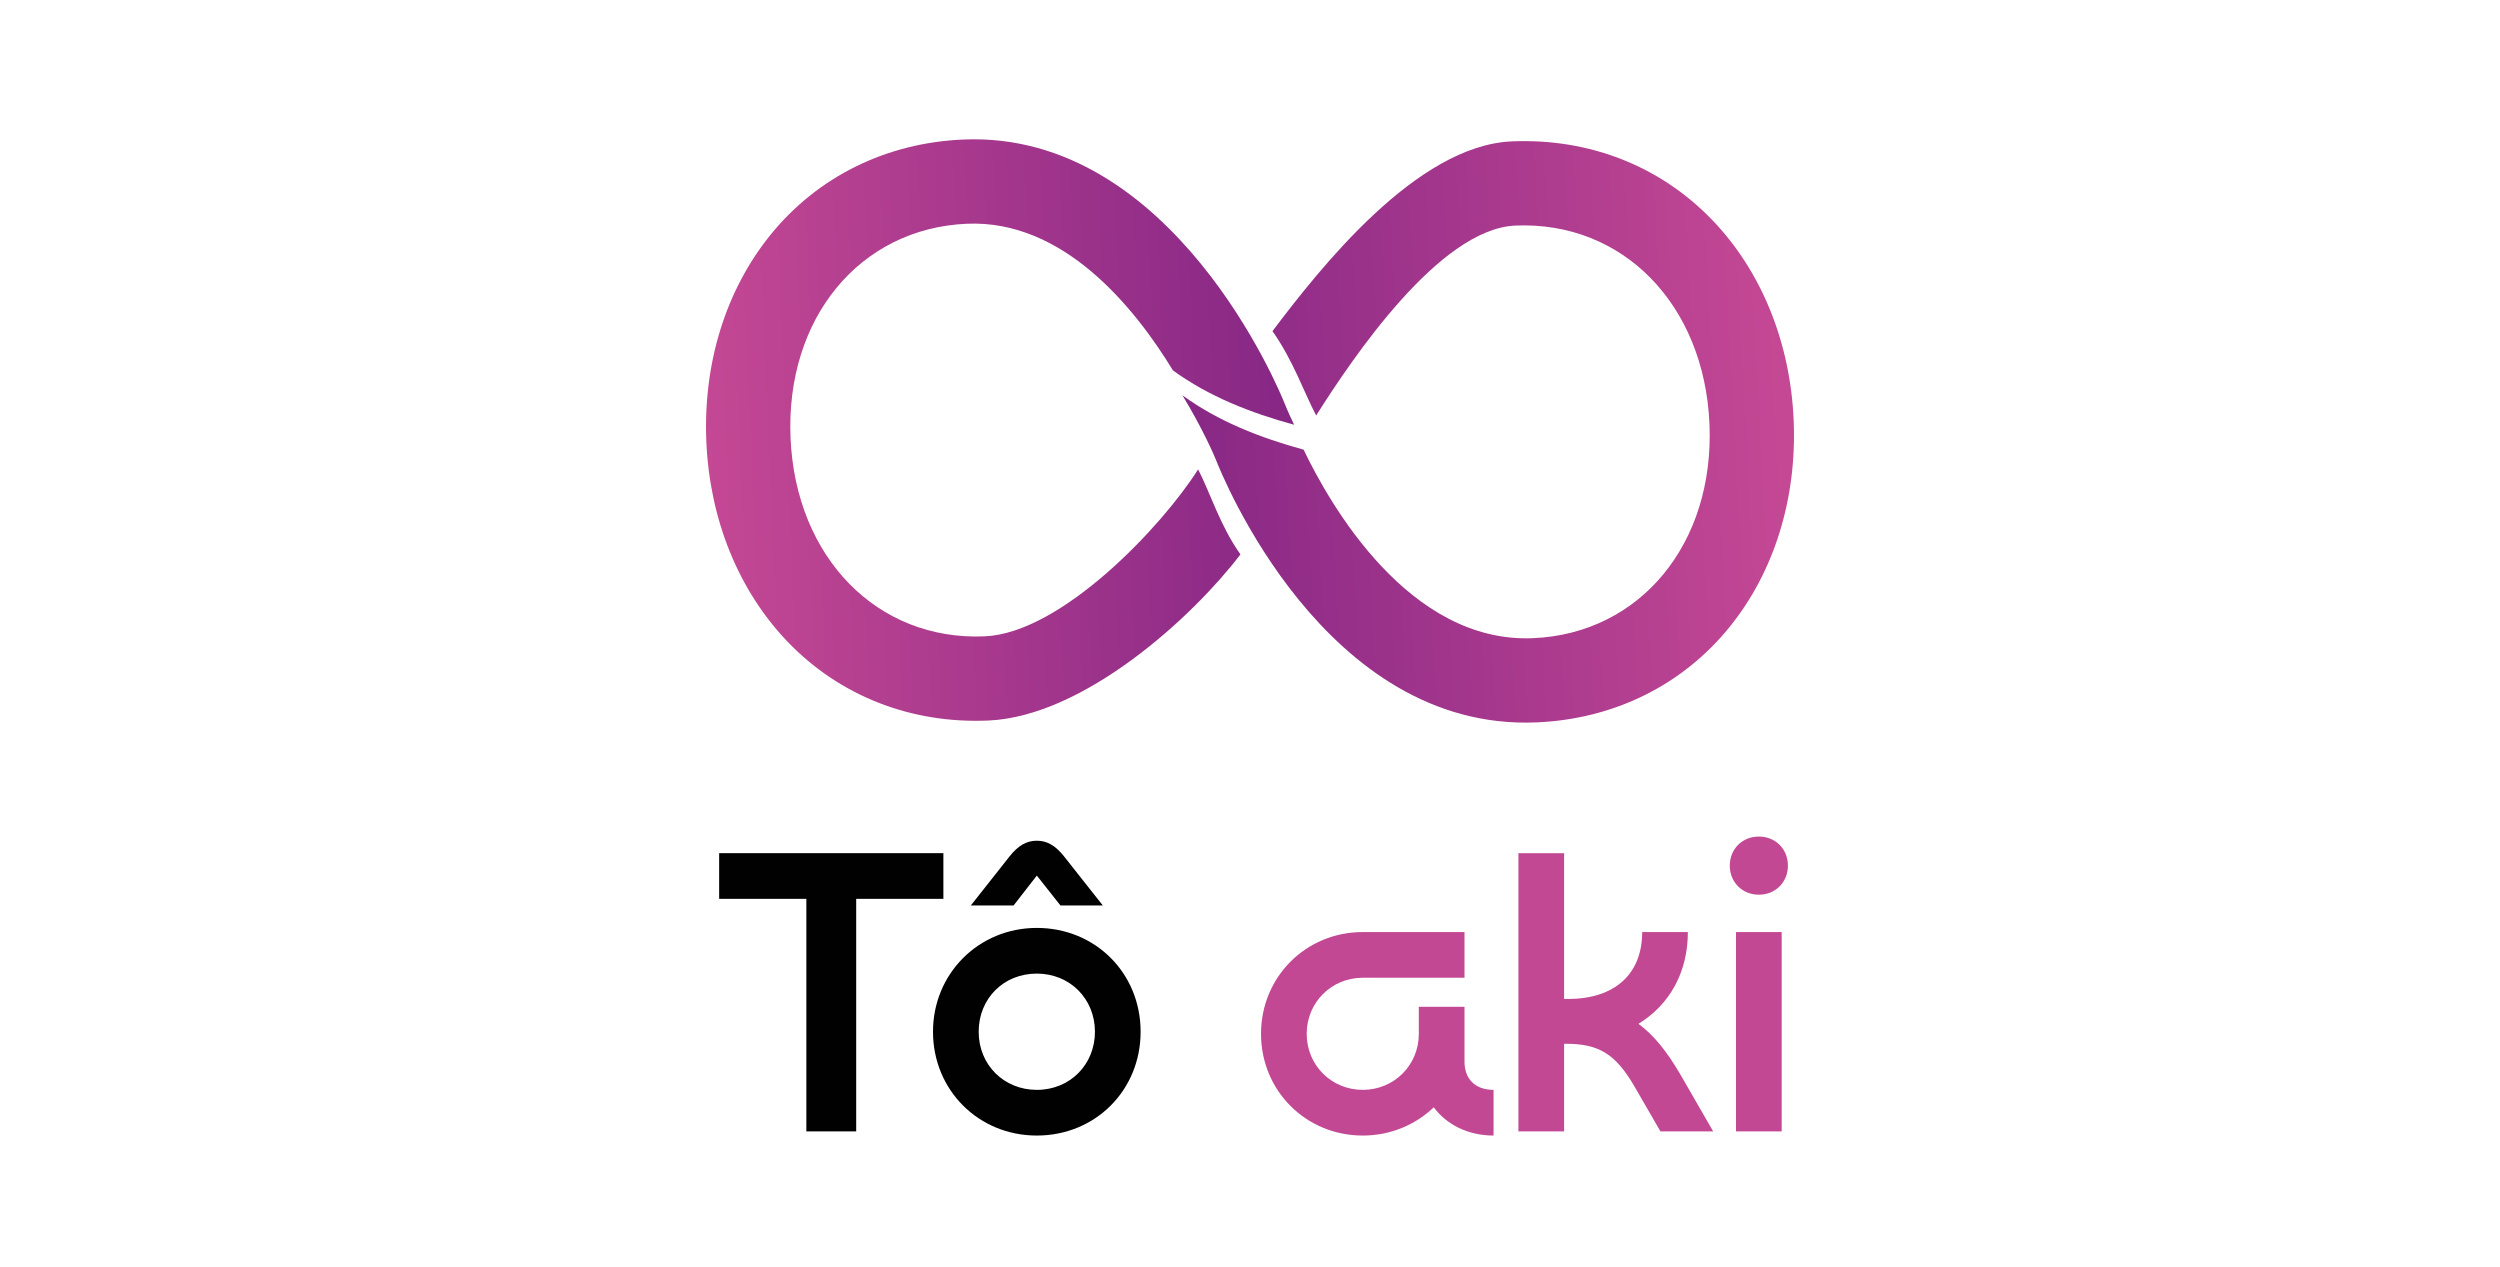
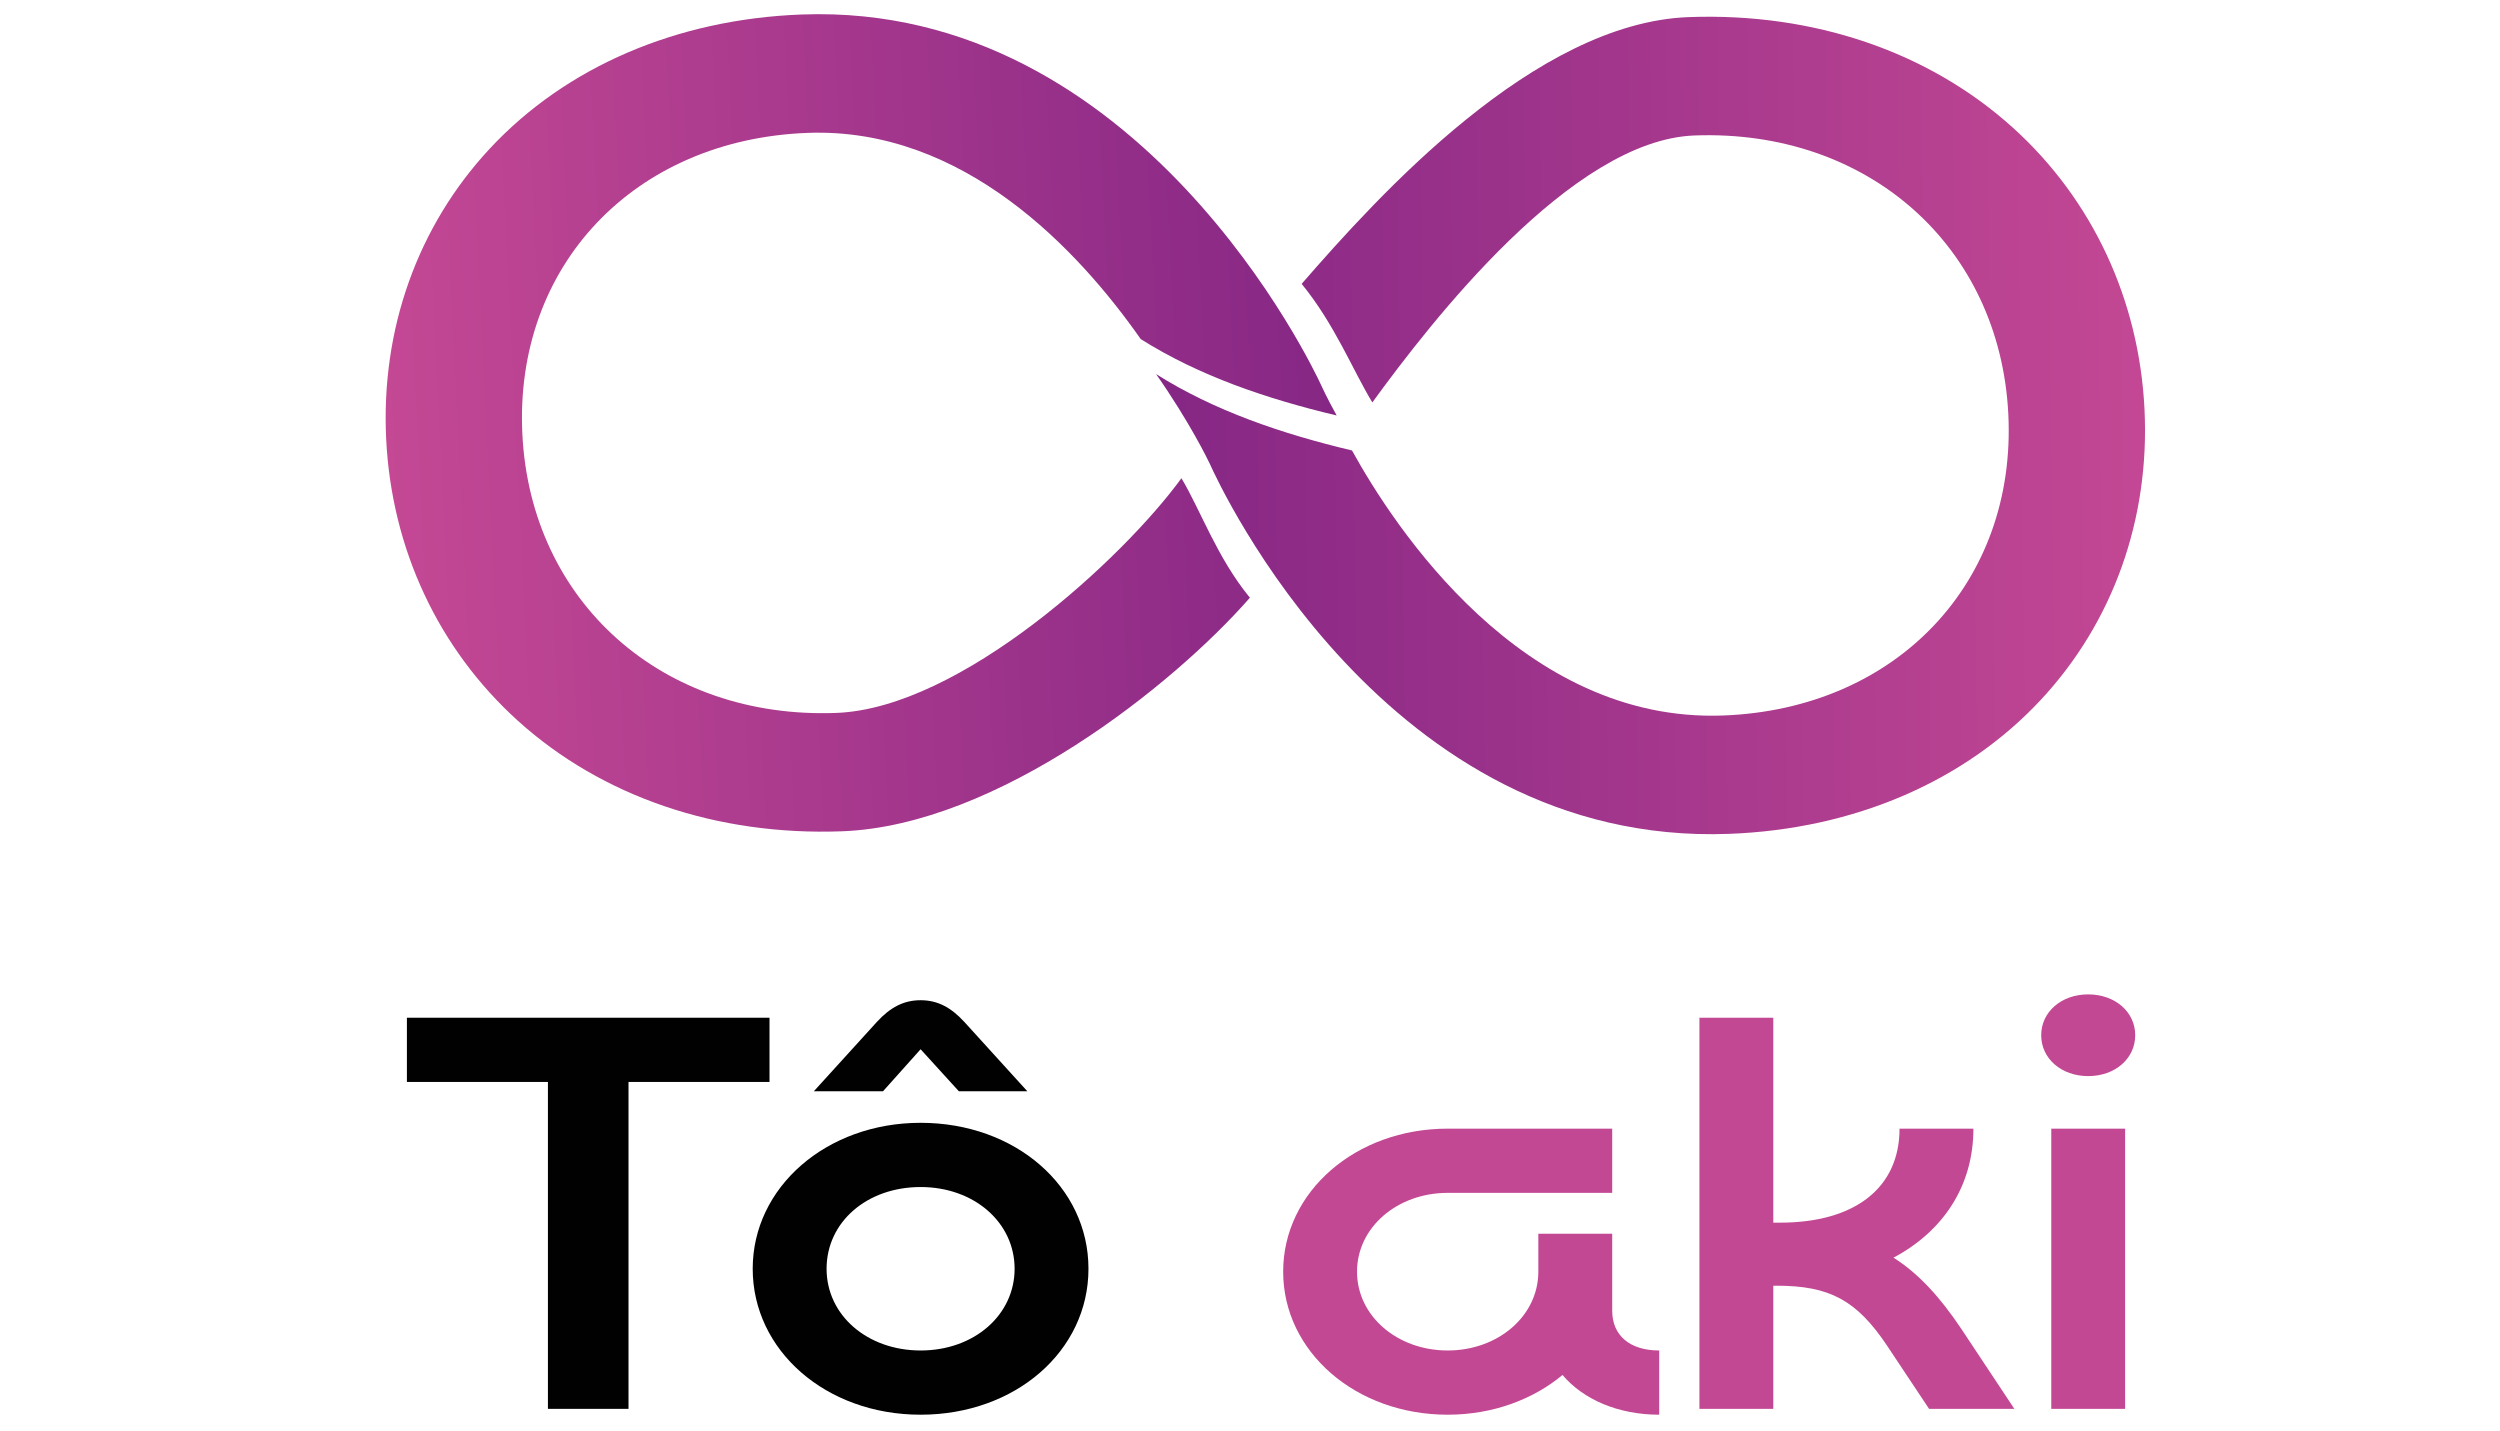
- <svg xmlns="http://www.w3.org/2000/svg" xmlns:xlink="http://www.w3.org/1999/xlink" id="Camada_1" version="1.1" viewBox="0 0 1080 1080" width="229" height="116" preserveAspectRatio="xMidYMid meet">
-   <defs>
-     <style>
+ <svg xmlns="http://www.w3.org/2000/svg" xmlns:xlink="http://www.w3.org/1999/xlink" id="Camada_1" version="1.1" viewBox="0 0 229 131" width="229" height="131">
+   <defs id="defs2">
+     <style id="style1">
      .st0 {
        fill: url(#Gradiente_sem_nome_321);
      }

      .st1 {
        fill: #c34894;
      }

      .st2 {
        fill: #010101;
      }

      .st3 {
        fill: url(#Gradiente_sem_nome_32);
      }
    </style>
-     <linearGradient id="Gradiente_sem_nome_32" data-name="Gradiente sem nome 32" x1="94.07" y1="359.44" x2="595.49" y2="359.44" gradientTransform="translate(-33 21.48) rotate(-2.45)" gradientUnits="userSpaceOnUse">
-       <stop offset="0" stop-color="#c44894" />
-       <stop offset="1" stop-color="#862785" />
+     <linearGradient id="Gradiente_sem_nome_32" data-name="Gradiente sem nome 32" x1="94.07" y1="359.44" x2="595.49" y2="359.44" gradientTransform="rotate(-2.45,485.7554,782.3615)" gradientUnits="userSpaceOnUse">
+       <stop offset="0" stop-color="#c44894" id="stop1" />
+       <stop offset="1" stop-color="#862785" id="stop2" />
    </linearGradient>
-     <linearGradient id="Gradiente_sem_nome_321" data-name="Gradiente sem nome 32" x1="1009.58" y1="378.54" x2="490.24" y2="384.42" xlink:href="#Gradiente_sem_nome_32" />
+     <linearGradient id="Gradiente_sem_nome_321" data-name="Gradiente sem nome 32" x1="1009.58" y1="378.54" x2="490.24" y2="384.42" xlink:href="#Gradiente_sem_nome_32" gradientTransform="matrix(0.1736901,0,0,0.1509922,22.11254,-16.63834)" />
+     <linearGradient xlink:href="#Gradiente_sem_nome_32" id="linearGradient8" gradientUnits="userSpaceOnUse" gradientTransform="matrix(0.1735314,-0.00645455,0.00742482,0.1508542,16.38076,-13.39502)" x1="94.07" y1="359.44" x2="595.49" y2="359.44" />
  </defs>
-   <path class="st3" d="M569.51,344.06l-.2-.51c-3.8-9.49-95.09-232.2-273.76-224.56-65.93,2.82-124.37,31.72-164.56,81.37-38.08,47.04-57.49,109.62-54.64,176.22,2.85,66.6,27.53,127.29,69.49,170.91,44.29,46.03,104.98,69.83,170.91,67.01,81.96-3.51,174.78-88.68,215.1-141.7-17.33-24.32-26.01-53.13-36.1-72.49-30.5,48.27-116.26,139.56-182.07,142.38-91.54,3.92-161.15-67.23-165.51-169.18-4.36-101.95,58.92-178.78,150.46-182.7,82.18-3.52,142.72,71,175.65,125.09,30.76,22.32,66.35,36.22,103.33,46.34-5.23-10.92-7.97-17.84-8.1-18.18Z" />
-   <path class="st0" d="M934.16,187.58c-44.29-46.03-104.98-69.83-170.91-67.01-81.29,3.48-163.44,108.06-204.1,161.84,17.36,24.33,27.19,52.88,37.28,71.92,30.91-48.86,105.03-159.17,169.9-161.95,91.54-3.92,161.15,67.23,165.51,169.18,4.36,101.95-58.91,178.78-150.46,182.7-105.94,4.53-173.43-114.37-195.67-160.78-36.98-10.12-72.58-24.02-103.33-46.34,17.68,29.04,27.42,52.21,28.26,54.24,5.37,13.86,93.13,232.42,273.82,224.69,65.93-2.82,124.37-31.72,164.56-81.37,38.08-47.04,57.49-109.62,54.64-176.22-2.85-66.6-27.53-127.29-69.49-170.91Z" />
-   <g>
-     <path class="st2" d="M278.52,766.56h-74.37v198.32h-42.5v-198.32h-74.37v-38.96h191.23v38.96Z" />
-     <path class="st2" d="M358.19,791.35c49.93,0,88.53,38.6,88.53,88.54s-38.6,88.54-88.53,88.54-88.54-38.96-88.54-88.54,38.96-88.54,88.54-88.54ZM358.19,746.73l-19.83,25.5h-36.48l33.29-42.14c7.08-8.85,14.17-13.11,23.02-13.11s15.93,4.25,23.02,13.11l33.29,42.14h-36.12l-20.18-25.5ZM358.19,929.47c28.33,0,49.58-21.6,49.58-49.58s-21.25-49.58-49.58-49.58-49.58,21.25-49.58,49.58,21.6,49.58,49.58,49.58Z" />
-     <path class="st1" d="M683.97,858.64h38.96v46.75c0,14.87,9.21,24.08,24.79,24.08v38.96c-21.6,0-40.02-9.21-51-24.09-15.58,14.88-36.83,24.09-60.56,24.09-48.52,0-86.76-38.25-86.76-86.77s38.25-86.77,86.76-86.77h86.77v38.96h-86.77c-26.56,0-47.81,20.9-47.81,47.81s21.25,47.81,47.81,47.81,47.81-20.9,47.81-47.81v-23.02Z" />
-     <path class="st1" d="M913.42,794.89c0,34.35-15.58,61.98-42.14,78.27,13.11,9.56,24.44,23.73,35.77,43.21l27.97,48.52h-44.98l-22.31-38.6c-15.94-27.27-30.1-36.12-58.08-36.12h-1.77v74.72h-38.96v-237.27h38.96v124.3h3.54c39.66,0,63.04-21.25,63.04-57.02h38.95Z" />
-     <path class="st1" d="M998.75,738.23c0,14.16-10.62,24.79-24.79,24.79s-24.79-10.62-24.79-24.79,10.62-24.79,24.79-24.79,24.79,10.62,24.79,24.79ZM954.48,794.89h38.95v169.99h-38.95v-169.99Z" />
+   <path class="st3" d="m 121.031,35.312 -0.035,-0.077 C 120.336,33.802 104.48,0.175 73.447,1.328 61.995,1.754 51.845,6.118 44.864,13.614 c -6.614,7.103 -9.985,16.552 -9.49,26.608 0.495,10.056 4.782,19.22 12.07,25.806 7.693,6.95 18.234,10.544 29.685,10.118 C 91.365,75.616 107.486,62.756 114.49,54.751 111.48,51.079 109.972,46.729 108.219,43.805 102.922,51.094 88.026,64.878 76.596,65.304 60.696,65.896 48.606,55.152 47.848,39.759 47.091,24.365 58.082,12.764 73.982,12.172 88.255,11.641 98.771,22.893 104.49,31.06 c 5.343,3.37 11.524,5.469 17.947,6.997 -0.908,-1.649 -1.384,-2.694 -1.407,-2.745 z" id="path2" style="fill:url(#linearGradient8);stroke-width:0.162" />
+   <path class="st0" d="M 184.367,11.685 C 176.674,4.735 166.133,1.141 154.682,1.567 140.562,2.092 126.294,17.883 119.231,26.003 c 3.015,3.674 4.723,7.984 6.475,10.859 5.369,-7.377 18.243,-24.033 29.51,-24.453 15.9,-0.592 27.99,10.151 28.747,25.545 0.757,15.394 -10.232,26.994 -26.133,27.586 -18.401,0.684 -30.123,-17.269 -33.986,-24.277 -6.423,-1.528 -12.606,-3.627 -17.947,-6.997 3.071,4.385 4.763,7.883 4.908,8.19 0.933,2.093 16.176,35.094 47.56,33.926 11.451,-0.426 21.602,-4.789 28.582,-12.286 6.614,-7.103 9.985,-16.552 9.49,-26.608 -0.495,-10.056 -4.782,-19.22 -12.07,-25.806 z" id="path3" style="fill:url(#Gradiente_sem_nome_321);stroke-width:0.162" />
+   <g id="g8" transform="matrix(0.1736901,0,0,0.1509922,22.11254,-16.63834)">
+     <path class="st2" d="m 278.52,766.56 h -74.37 v 198.32 h -42.5 V 766.56 H 87.28 V 727.6 h 191.23 v 38.96 z" id="path4" />
+     <path class="st2" d="m 358.19,791.35 c 49.93,0 88.53,38.6 88.53,88.54 0,49.94 -38.6,88.54 -88.53,88.54 -49.93,0 -88.54,-38.96 -88.54,-88.54 0,-49.58 38.96,-88.54 88.54,-88.54 z m 0,-44.62 -19.83,25.5 h -36.48 l 33.29,-42.14 c 7.08,-8.85 14.17,-13.11 23.02,-13.11 8.85,0 15.93,4.25 23.02,13.11 l 33.29,42.14 h -36.12 l -20.18,-25.5 z m 0,182.74 c 28.33,0 49.58,-21.6 49.58,-49.58 0,-27.98 -21.25,-49.58 -49.58,-49.58 -28.33,0 -49.58,21.25 -49.58,49.58 0,28.33 21.6,49.58 49.58,49.58 z" id="path5" />
+     <path class="st1" d="m 683.97,858.64 h 38.96 v 46.75 c 0,14.87 9.21,24.08 24.79,24.08 v 38.96 c -21.6,0 -40.02,-9.21 -51,-24.09 -15.58,14.88 -36.83,24.09 -60.56,24.09 -48.52,0 -86.76,-38.25 -86.76,-86.77 0,-48.52 38.25,-86.77 86.76,-86.77 h 86.77 v 38.96 h -86.77 c -26.56,0 -47.81,20.9 -47.81,47.81 0,26.91 21.25,47.81 47.81,47.81 26.56,0 47.81,-20.9 47.81,-47.81 z" id="path6" />
+     <path class="st1" d="m 913.42,794.89 c 0,34.35 -15.58,61.98 -42.14,78.27 13.11,9.56 24.44,23.73 35.77,43.21 l 27.97,48.52 h -44.98 l -22.31,-38.6 c -15.94,-27.27 -30.1,-36.12 -58.08,-36.12 h -1.77 v 74.72 H 768.92 V 727.62 h 38.96 v 124.3 h 3.54 c 39.66,0 63.04,-21.25 63.04,-57.02 h 38.95 z" id="path7" />
+     <path class="st1" d="m 998.75,738.23 c 0,14.16 -10.62,24.79 -24.79,24.79 -14.17,0 -24.79,-10.62 -24.79,-24.79 0,-14.17 10.62,-24.79 24.79,-24.79 14.17,0 24.79,10.62 24.79,24.79 z m -44.27,56.66 h 38.95 v 169.99 h -38.95 z" id="path8" />
  </g>
</svg>
